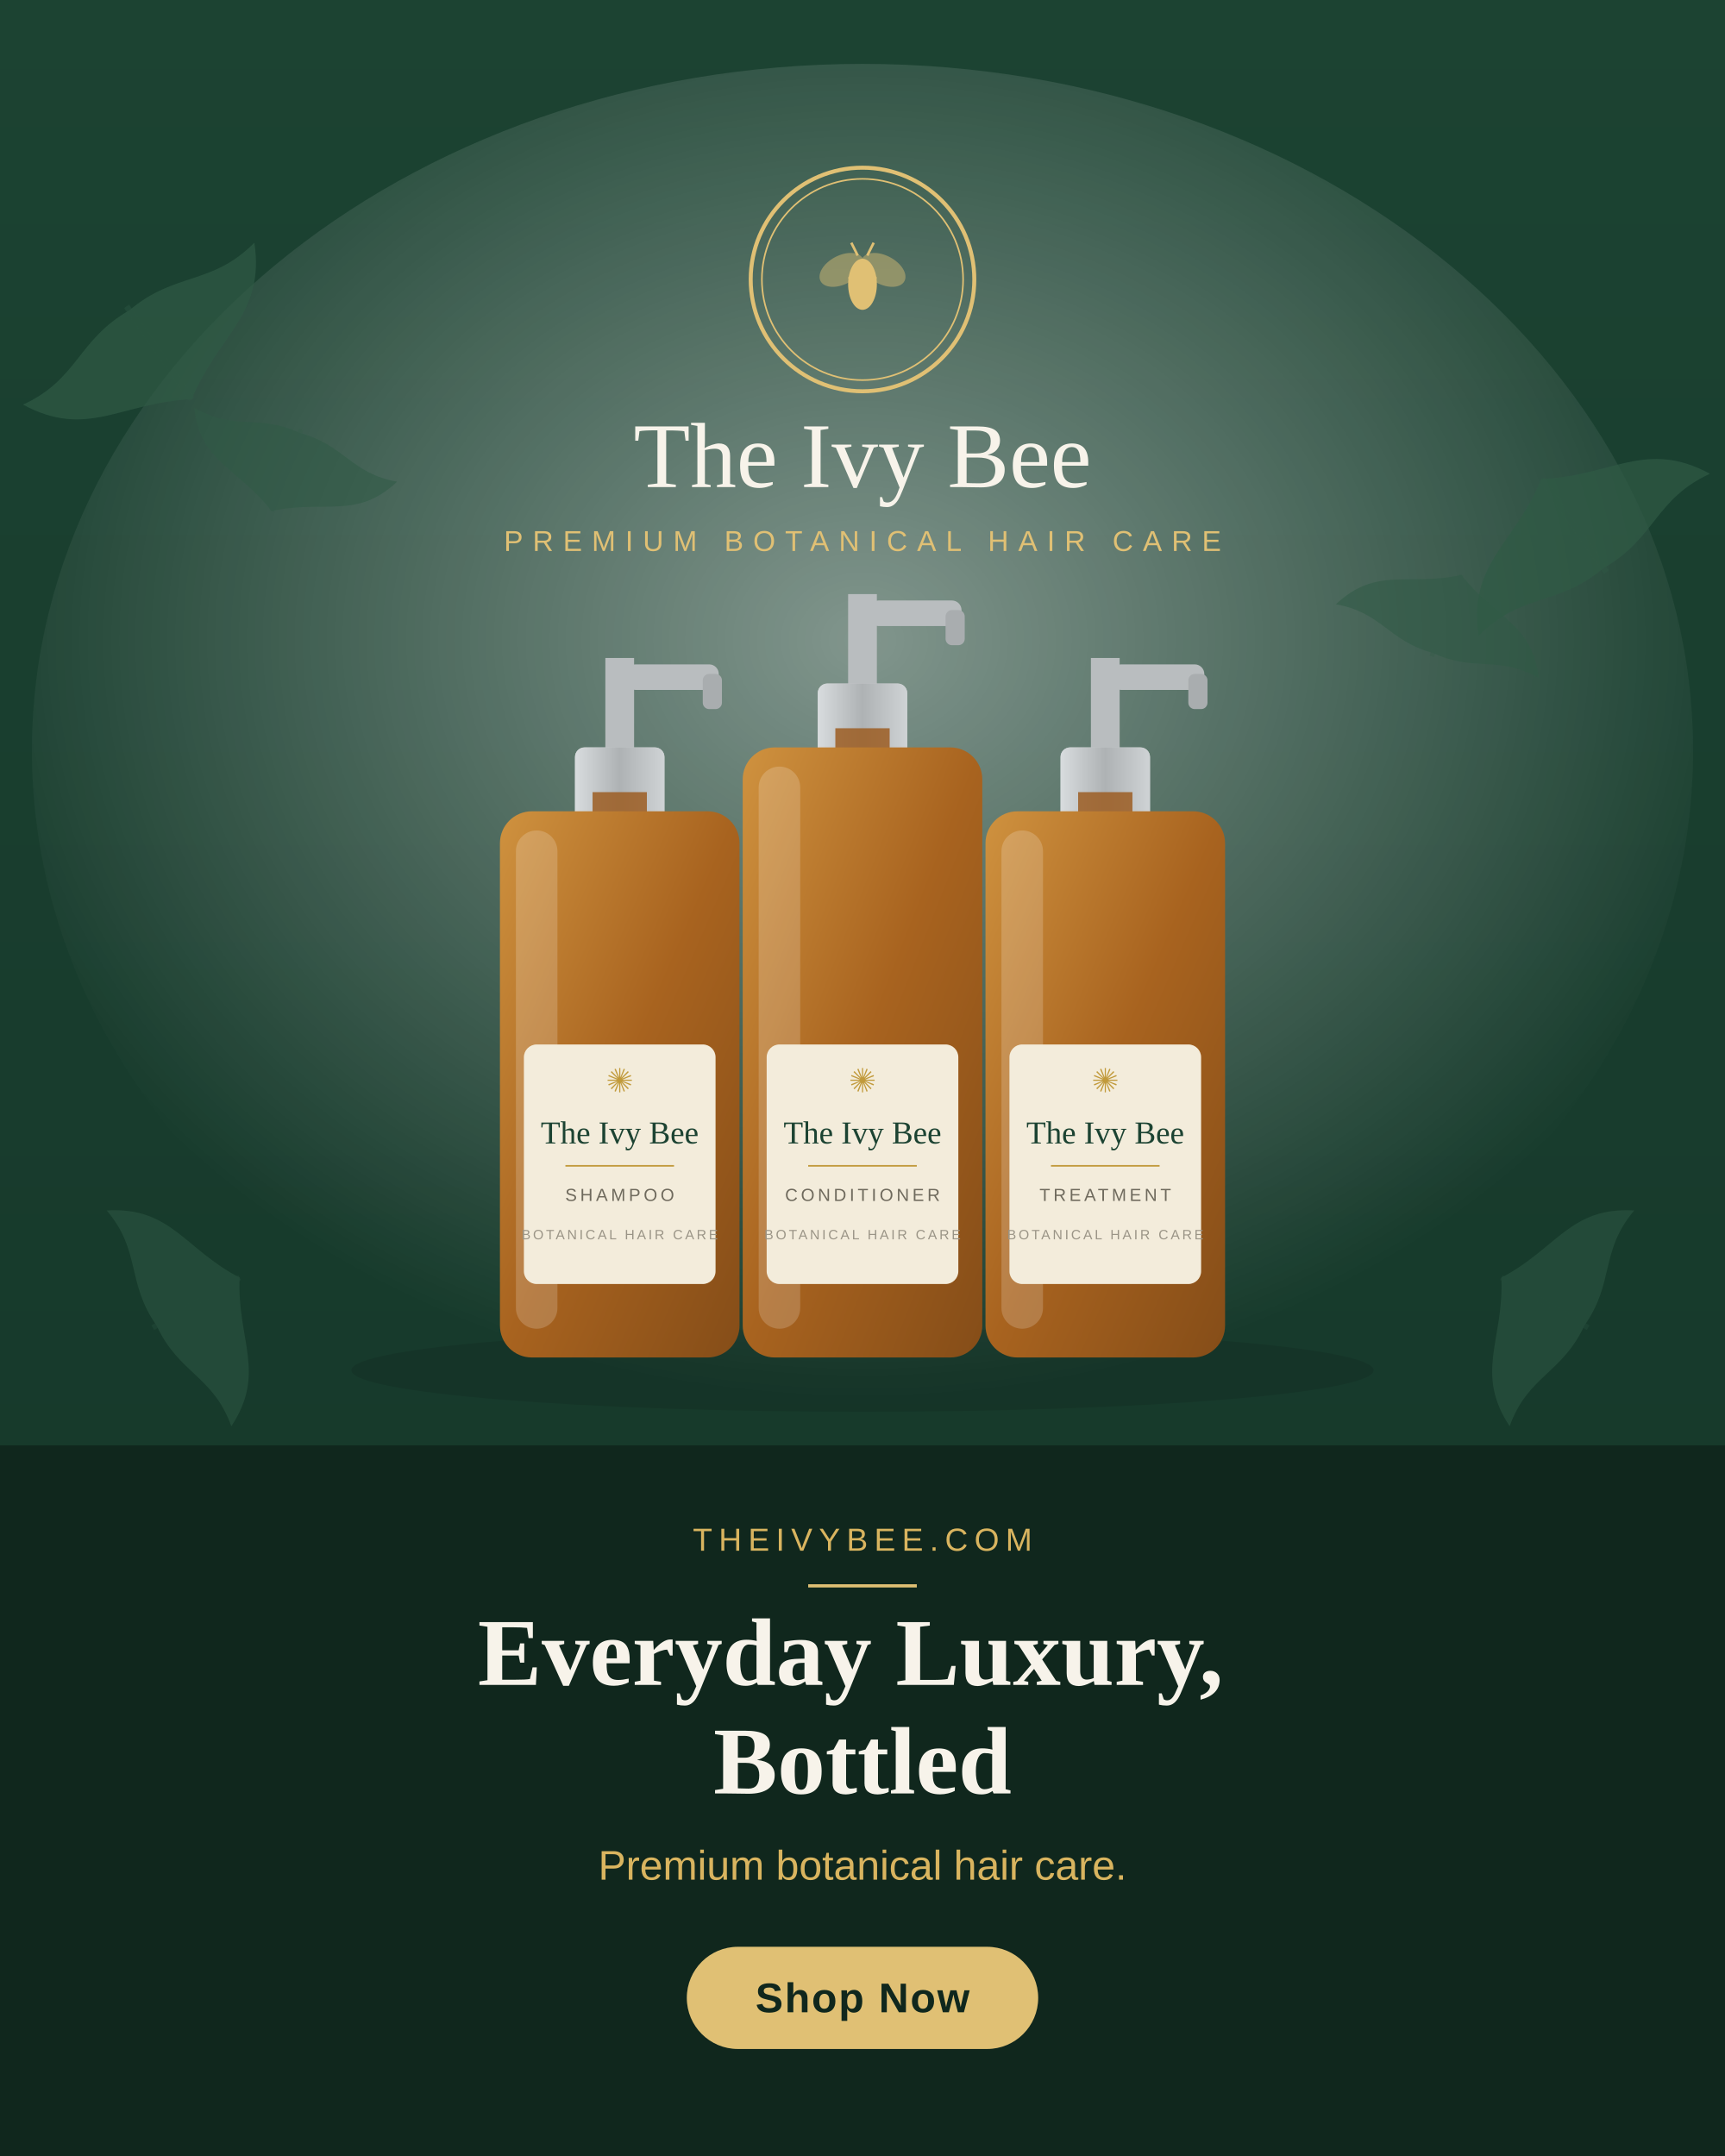
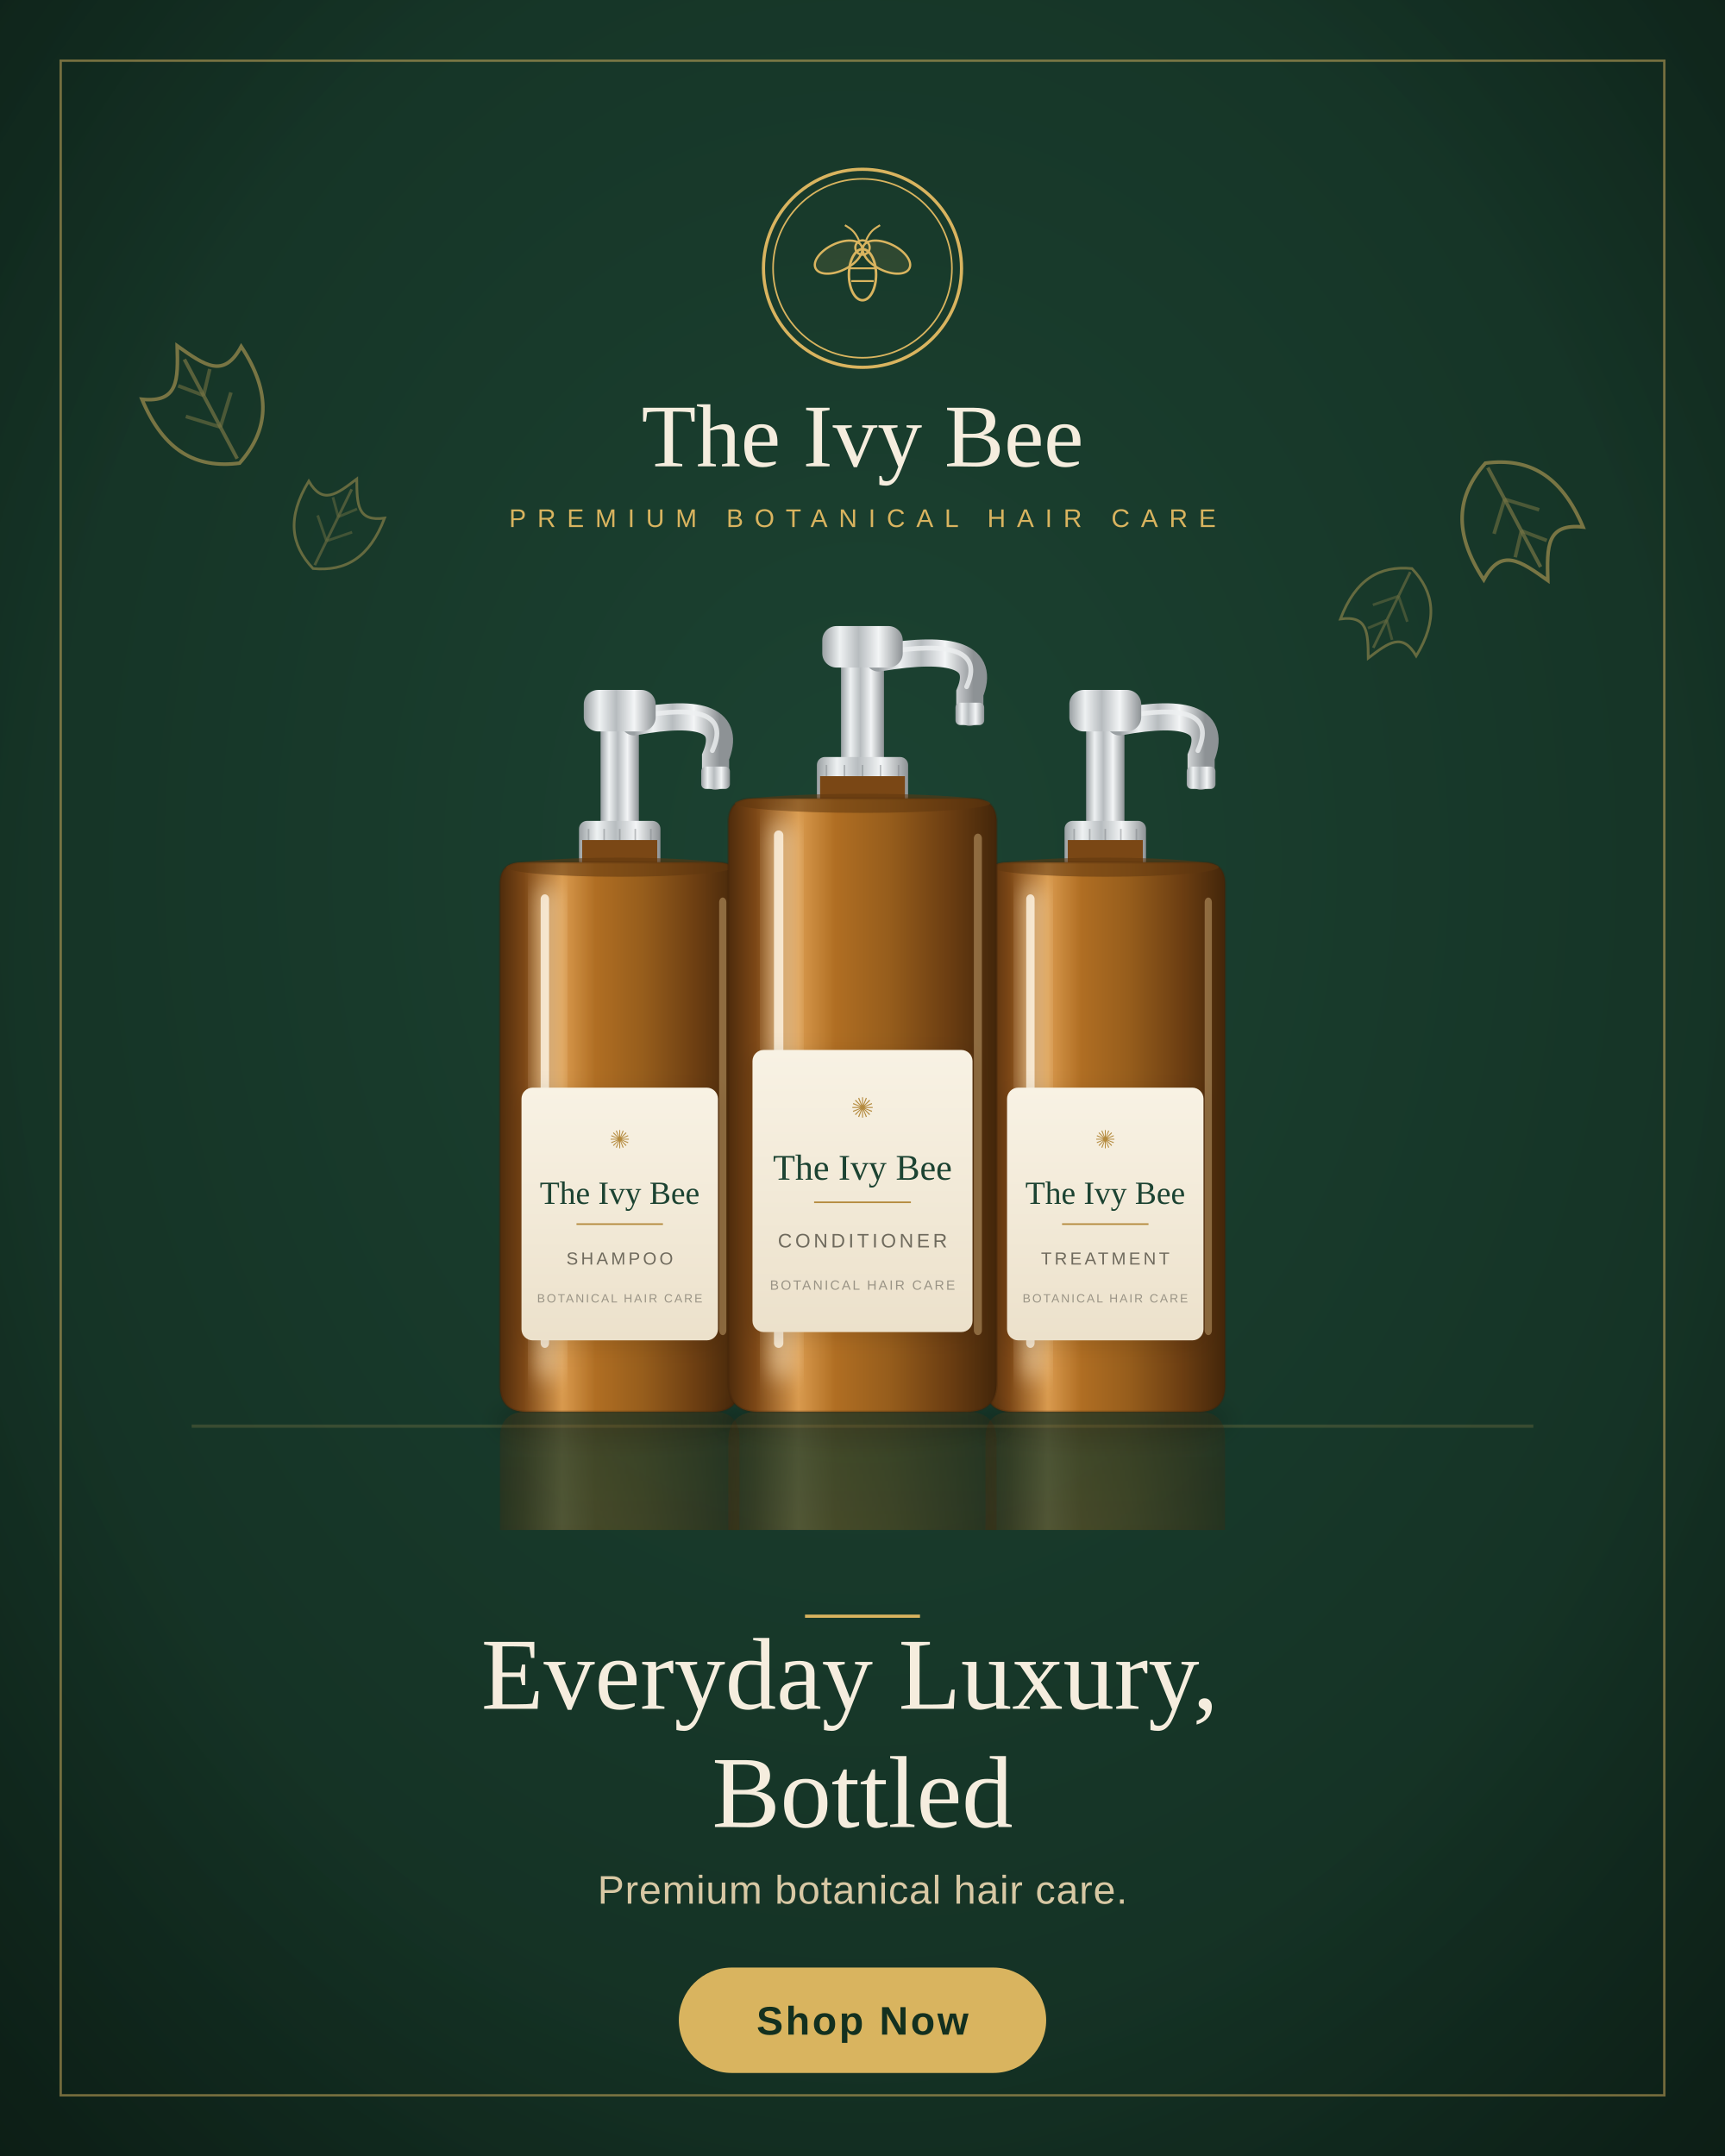
<svg xmlns="http://www.w3.org/2000/svg" viewBox="0 0 1080 1350" width="1080" height="1350" role="img" aria-label="Everyday Luxury, Bottled">
  <defs>
-     <linearGradient id="bgGrad" x1="0" y1="0" x2="0" y2="1">
+     <radialGradient id="bgGrad" cx="0.5" cy="0.40" r="0.75">
      <stop offset="0" stop-color="#1c4332" />
-       <stop offset="1" stop-color="#143528" />
+       <stop offset="1" stop-color="#122c20" />
+     </radialGradient>
+     <linearGradient id="amber" x1="0" y1="0" x2="1" y2="0">
+       <stop offset="0" stop-color="#4f2c0c" />
+       <stop offset="0.10" stop-color="#7c4716" />
+       <stop offset="0.26" stop-color="#d99a4e" />
+       <stop offset="0.40" stop-color="#b06e23" />
+       <stop offset="0.60" stop-color="#965d1c" />
+       <stop offset="0.82" stop-color="#6c3e12" />
+       <stop offset="1" stop-color="#43260a" />
    </linearGradient>
-     <linearGradient id="amber" x1="0" y1="0" x2="1" y2="1">
-       <stop offset="0" stop-color="#cf923f" />
-       <stop offset="0.5" stop-color="#a8631f" />
-       <stop offset="1" stop-color="#854d18" />
+     <linearGradient id="chrome" x1="0" y1="0" x2="1" y2="0">
+       <stop offset="0" stop-color="#9aa0a3" />
+       <stop offset="0.22" stop-color="#eef1f2" />
+       <stop offset="0.45" stop-color="#b7bcbf" />
+       <stop offset="0.70" stop-color="#f3f5f6" />
+       <stop offset="1" stop-color="#8d9295" />
    </linearGradient>
-     <linearGradient id="metal" x1="0" y1="0" x2="1" y2="0">
-       <stop offset="0" stop-color="#d8dcde" />
-       <stop offset="0.5" stop-color="#aeb2b4" />
-       <stop offset="1" stop-color="#cfd3d5" />
+     <linearGradient id="label" x1="0" y1="0" x2="0" y2="1">
+       <stop offset="0" stop-color="#f8f2e4" />
+       <stop offset="1" stop-color="#ece1cb" />
    </linearGradient>
-     <radialGradient id="glow" cx="0.5" cy="0.42" r="0.55">
-       <stop offset="0" stop-color="#ffffff" stop-opacity="0.45" />
-       <stop offset="1" stop-color="#ffffff" stop-opacity="0" />
+     <linearGradient id="reflFade" x1="0" y1="0" x2="0" y2="1">
+       <stop offset="0" stop-color="#ffffff" />
+       <stop offset="1" stop-color="#000000" />
+     </linearGradient>
+     <mask id="reflMask">
+       <rect x="0" y="810" width="1080" height="540" fill="url(#reflFade)" />
+     </mask>
+     <filter id="soft" x="-30%" y="-30%" width="160%" height="160%">
+       <feGaussianBlur stdDeviation="7" />
+     </filter>
+     <radialGradient id="vign" cx="0.5" cy="0.45" r="0.75">
+       <stop offset="0.65" stop-color="#000000" stop-opacity="0" />
+       <stop offset="1" stop-color="#000000" stop-opacity="0.32" />
    </radialGradient>
  </defs>
  <rect width="1080" height="1350" fill="url(#bgGrad)" />
-   <ellipse cx="540" cy="470" rx="520" ry="430" fill="url(#glow)" />
-   <g transform="translate(120 250) rotate(-35) scale(1.7)" opacity="0.7">
-     <path d="M0 0 C 22 -14 40 -10 52 -34 C 30 -30 22 -42 0 -40 C -22 -42 -30 -30 -52 -34 C -40 -10 -22 -14 0 0 Z" fill="#2f5a45" />
-     <path d="M0 0 L0 -38" stroke="#2f5a45" stroke-width="2" opacity="0.5" transform="scale(1.1)" />
+   <rect width="1080" height="1350" fill="url(#vign)" />
+   <rect x="38" y="38" width="1004" height="1274" fill="none" stroke="#d9b45f" stroke-width="1.5" opacity="0.5" />
+   <g transform="translate(150 290) rotate(-28) scale(1.6)" opacity="0.5" fill="none" stroke="#d9b45f" stroke-width="1.4">
+     <path d="M0 0 C 16 -6 24 -18 22 -40 C 10 -32 6 -40 0 -52 C -6 -40 -10 -32 -22 -40 C -24 -18 -16 -6 0 0 Z" />
+     <path d="M0 -2 L0 -46" opacity="0.7" />
+     <path d="M0 -16 L10 -26 M0 -16 L-10 -26 M0 -30 L7 -38 M0 -30 L-7 -38" opacity="0.55" />
  </g>
-   <g transform="translate(170 320) rotate(20) scale(1.3)" opacity="0.55">
-     <path d="M0 0 C 22 -14 40 -10 52 -34 C 30 -30 22 -42 0 -40 C -22 -42 -30 -30 -52 -34 C -40 -10 -22 -14 0 0 Z" fill="#2f5a45" />
-     <path d="M0 0 L0 -38" stroke="#2f5a45" stroke-width="2" opacity="0.5" transform="scale(1.1)" />
+   <g transform="translate(196 356) rotate(26) scale(1.2)" opacity="0.4" fill="none" stroke="#d9b45f" stroke-width="1.4">
+     <path d="M0 0 C 16 -6 24 -18 22 -40 C 10 -32 6 -40 0 -52 C -6 -40 -10 -32 -22 -40 C -24 -18 -16 -6 0 0 Z" />
+     <path d="M0 -2 L0 -46" opacity="0.7" />
+     <path d="M0 -16 L10 -26 M0 -16 L-10 -26 M0 -30 L7 -38 M0 -30 L-7 -38" opacity="0.55" />
  </g>
-   <g transform="translate(965 300) rotate(145) scale(1.7)" opacity="0.7">
-     <path d="M0 0 C 22 -14 40 -10 52 -34 C 30 -30 22 -42 0 -40 C -22 -42 -30 -30 -52 -34 C -40 -10 -22 -14 0 0 Z" fill="#2f5a45" />
-     <path d="M0 0 L0 -38" stroke="#2f5a45" stroke-width="2" opacity="0.5" transform="scale(1.1)" />
+   <g transform="translate(930 290) rotate(152) scale(1.6)" opacity="0.5" fill="none" stroke="#d9b45f" stroke-width="1.4">
+     <path d="M0 0 C 16 -6 24 -18 22 -40 C 10 -32 6 -40 0 -52 C -6 -40 -10 -32 -22 -40 C -24 -18 -16 -6 0 0 Z" />
+     <path d="M0 -2 L0 -46" opacity="0.7" />
+     <path d="M0 -16 L10 -26 M0 -16 L-10 -26 M0 -30 L7 -38 M0 -30 L-7 -38" opacity="0.55" />
  </g>
-   <g transform="translate(915 360) rotate(200) scale(1.3)" opacity="0.55">
-     <path d="M0 0 C 22 -14 40 -10 52 -34 C 30 -30 22 -42 0 -40 C -22 -42 -30 -30 -52 -34 C -40 -10 -22 -14 0 0 Z" fill="#2f5a45" />
-     <path d="M0 0 L0 -38" stroke="#2f5a45" stroke-width="2" opacity="0.5" transform="scale(1.1)" />
+   <g transform="translate(884 356) rotate(206) scale(1.2)" opacity="0.4" fill="none" stroke="#d9b45f" stroke-width="1.4">
+     <path d="M0 0 C 16 -6 24 -18 22 -40 C 10 -32 6 -40 0 -52 C -6 -40 -10 -32 -22 -40 C -24 -18 -16 -6 0 0 Z" />
+     <path d="M0 -2 L0 -46" opacity="0.7" />
+     <path d="M0 -16 L10 -26 M0 -16 L-10 -26 M0 -30 L7 -38 M0 -30 L-7 -38" opacity="0.55" />
  </g>
-   <g transform="translate(150 800) rotate(-120) scale(1.5)" opacity="0.5">
-     <path d="M0 0 C 22 -14 40 -10 52 -34 C 30 -30 22 -42 0 -40 C -22 -42 -30 -30 -52 -34 C -40 -10 -22 -14 0 0 Z" fill="#2f5a45" />
-     <path d="M0 0 L0 -38" stroke="#2f5a45" stroke-width="2" opacity="0.5" transform="scale(1.1)" />
+   <g fill="none" stroke="#d9b45f">
+     <circle cx="540" cy="168" r="62" stroke-width="2" />
+     <circle cx="540" cy="168" r="56" stroke-width="1" />
+     <g transform="translate(540 168)">
+       <ellipse cx="-15" cy="-7" rx="16" ry="8.5" stroke-width="1.4" fill="#d9b45f" fill-opacity="0.12" transform="rotate(-26 -15 -7)" />
+       <ellipse cx="15" cy="-7" rx="16" ry="8.5" stroke-width="1.4" fill="#d9b45f" fill-opacity="0.12" transform="rotate(26 15 -7)" />
+       <ellipse cx="0" cy="4" rx="8.5" ry="16" stroke-width="1.6" />
+       <circle cx="0" cy="-13" r="4.5" stroke-width="1.4" />
+       <line x1="-8" y1="0" x2="8" y2="0" stroke-width="1.2" />
+       <line x1="-7" y1="8" x2="7" y2="8" stroke-width="1.2" />
+       <path d="M-2 -17 C -5 -24 -8 -25 -11 -27" stroke-width="1.2" />
+       <path d="M2 -17 C 5 -24 8 -25 11 -27" stroke-width="1.2" />
+     </g>
  </g>
-   <g transform="translate(940 800) rotate(120) scale(1.5)" opacity="0.5">
-     <path d="M0 0 C 22 -14 40 -10 52 -34 C 30 -30 22 -42 0 -40 C -22 -42 -30 -30 -52 -34 C -40 -10 -22 -14 0 0 Z" fill="#2f5a45" />
-     <path d="M0 0 L0 -38" stroke="#2f5a45" stroke-width="2" opacity="0.5" transform="scale(1.1)" />
+   <text x="540" y="292" text-anchor="middle" font-family="Georgia, 'Times New Roman', serif" font-size="56" fill="#f5edde">The Ivy Bee</text>
+   <text x="540" y="330" text-anchor="middle" font-family="Arial, sans-serif" font-size="16" letter-spacing="7" fill="#d9b45f">PREMIUM BOTANICAL HAIR CARE</text>
+   <rect x="120" y="892" width="840" height="2" fill="#d9b45f" opacity="0.18" />
+   <g>
+     <ellipse cx="388" cy="890" rx="78.75" ry="14" fill="#000000" opacity="0.20" filter="url(#soft)" />
+     <g transform="translate(0 1768) scale(1 -1)" opacity="0.30" mask="url(#reflMask)">
+       <path d="M 313 553.5     Q 313 540 326.5 540     L 449.5 540     Q 463 540 463 553.5     L 463 867.5     Q 463 884 446.5 884     L 329.5 884     Q 313 884 313 867.5 Z" fill="url(#amber)" />
+     </g>
+     <g>
+       <rect x="376" y="444" width="24" height="74" fill="url(#chrome)" />
+       <path d="M 397 452 Q 462 440 448 474 L 448 486" fill="none" stroke="url(#chrome)" stroke-width="17" stroke-linecap="round" />
+       <path d="M 397 449 Q 461 437 446 470" fill="none" stroke="#eef0f1" stroke-width="3" stroke-linecap="round" opacity="0.8" />
+       <rect x="439" y="480" width="18" height="14" rx="3" fill="url(#chrome)" />
+       <rect x="365.5" y="432" width="45" height="26" rx="9" fill="url(#chrome)" />
+       <rect x="362.5" y="514" width="51" height="30" rx="5" fill="url(#chrome)" />
+       <line x1="368.5" y1="519" x2="368.5" y2="539" stroke="#7f8487" stroke-width="1" opacity="0.5" />
+       <line x1="378.25" y1="519" x2="378.25" y2="539" stroke="#7f8487" stroke-width="1" opacity="0.5" />
+       <line x1="388" y1="519" x2="388" y2="539" stroke="#7f8487" stroke-width="1" opacity="0.5" />
+       <line x1="397.75" y1="519" x2="397.75" y2="539" stroke="#7f8487" stroke-width="1" opacity="0.5" />
+       <line x1="407.5" y1="519" x2="407.5" y2="539" stroke="#7f8487" stroke-width="1" opacity="0.5" />
+     </g>
+     <rect x="364.5" y="526" width="47" height="20" fill="#7a4715" />
+     <path d="M 313 553.5     Q 313 540 326.5 540     L 449.5 540     Q 463 540 463 553.5     L 463 867.5     Q 463 884 446.5 884     L 329.5 884     Q 313 884 313 867.5 Z" fill="url(#amber)" />
+     <path d="M 313 553.5     Q 313 540 326.5 540     L 449.5 540     Q 463 540 463 553.5     L 463 867.5     Q 463 884 446.5 884     L 329.5 884     Q 313 884 313 867.5 Z" fill="none" stroke="#3f2208" stroke-opacity="0.25" stroke-width="1.5" />
+     <ellipse cx="388" cy="543" rx="71" ry="6" fill="#5e360f" opacity="0.55" />
+     <rect x="335.5" y="554" width="15" height="310" rx="7.5" fill="#ffe9c4" opacity="0.55" filter="url(#soft)" />
+     <rect x="338.5" y="560" width="5.25" height="284" rx="3" fill="#fff6e6" opacity="0.8" />
+     <rect x="450.25" y="562" width="4.5" height="274" rx="3" fill="#ffdca0" opacity="0.35" />
+     <rect x="326.5" y="684.04" width="123" height="158.24" rx="7" fill="#000000" opacity="0.12" filter="url(#soft)" />
+     <rect x="326.5" y="681.04" width="123" height="158.24" rx="7" fill="url(#label)" />
+     <text x="388" y="719.018" text-anchor="middle" font-family="Georgia, 'Times New Roman', serif" font-size="16.5" fill="#b48a3e">✺</text>
+     <text x="388" y="753.83" text-anchor="middle" font-family="Georgia, 'Times New Roman', serif" font-size="20.25" fill="#1c4332">The Ivy Bee</text>
+     <line x1="360.94" y1="766.49" x2="415.06" y2="766.49" stroke="#b48a3e" stroke-width="1" />
+     <text x="388" y="791.808" text-anchor="middle" font-family="Arial, sans-serif" font-size="10.95" letter-spacing="1.8" fill="#6f6a5d">SHAMPOO</text>
+     <text x="388" y="815.544" text-anchor="middle" font-family="Arial, sans-serif" font-size="7.5" letter-spacing="1.05" fill="#9a9486">BOTANICAL HAIR CARE</text>
  </g>
  <g>
-     <circle cx="540" cy="175" r="70" fill="none" stroke="#e0c074" stroke-width="2.5" />
-     <circle cx="540" cy="175" r="63" fill="none" stroke="#e0c074" stroke-width="1" />
-     <g transform="translate(540 175)">
-       <ellipse cx="-13" cy="-6" rx="15" ry="9" fill="#e0c074" opacity="0.45" transform="rotate(-28 -13 -6)" />
-       <ellipse cx="13" cy="-6" rx="15" ry="9" fill="#e0c074" opacity="0.45" transform="rotate(28 13 -6)" />
-       <ellipse cx="0" cy="3" rx="9" ry="16" fill="#e0c074" />
-       <line x1="-9" y1="-1" x2="9" y2="-1" stroke="#e0c074" stroke-width="1.4" opacity="0.6" />
-       <line x1="-8" y1="6" x2="8" y2="6" stroke="#e0c074" stroke-width="1.4" opacity="0.6" />
-       <line x1="-3" y1="-15" x2="-7" y2="-23" stroke="#e0c074" stroke-width="1.6" />
-       <line x1="3" y1="-15" x2="7" y2="-23" stroke="#e0c074" stroke-width="1.6" />
+     <ellipse cx="692" cy="890" rx="78.75" ry="14" fill="#000000" opacity="0.20" filter="url(#soft)" />
+     <g transform="translate(0 1768) scale(1 -1)" opacity="0.30" mask="url(#reflMask)">
+       <path d="M 617 553.5     Q 617 540 630.5 540     L 753.5 540     Q 767 540 767 553.5     L 767 867.5     Q 767 884 750.5 884     L 633.5 884     Q 617 884 617 867.5 Z" fill="url(#amber)" />
    </g>
-   </g>
-   <text x="540" y="305" text-anchor="middle" font-family="Georgia, 'Times New Roman', serif" font-size="58" fill="#f7f3ea">The Ivy Bee</text>
-   <text x="540" y="345" text-anchor="middle" font-family="Arial, sans-serif" font-size="18" letter-spacing="6" fill="#e0c074">PREMIUM BOTANICAL HAIR CARE</text>
-   <ellipse cx="540" cy="858" rx="320" ry="26" fill="#000000" opacity="0.10" />
-   <g>
-     <rect x="379" y="412" width="18" height="60" fill="#b9bdbf" />
-     <rect x="360" y="468" width="56" height="46" rx="6" fill="#c7cbcd" />
-     <rect x="360" y="468" width="56" height="46" rx="6" fill="url(#metal)" />
-     <rect x="392" y="416" width="58" height="16" rx="6" fill="#b9bdbf" />
-     <rect x="440" y="422" width="12" height="22" rx="4" fill="#a9adaf" />
-     <rect x="371" y="496" width="34" height="22" fill="#9c5d22" opacity="0.85" />
-     <rect x="313" y="508" width="150" height="342" rx="20" fill="url(#amber)" />
-     <rect x="323" y="520" width="26" height="312" rx="13" fill="#ffffff" opacity="0.18" />
-     <rect x="328" y="654" width="120" height="150" rx="8" fill="#f3ecdb" />
-     <text x="388" y="684" text-anchor="middle" font-family="Georgia, 'Times New Roman', serif" font-size="22" fill="#c19a3b">✺</text>
-     <text x="388" y="716" text-anchor="middle" font-family="Georgia, 'Times New Roman', serif" font-size="20" fill="#1c4332">The Ivy Bee</text>
-     <line x1="354" y1="730" x2="422" y2="730" stroke="#c19a3b" stroke-width="1" />
-     <text x="388" y="752" text-anchor="middle" font-family="Arial, sans-serif" font-size="11" letter-spacing="2" fill="#6f6a5d">SHAMPOO</text>
-     <text x="388" y="776" text-anchor="middle" font-family="Arial, sans-serif" font-size="8.5" letter-spacing="1.5" fill="#9a9486">BOTANICAL HAIR CARE</text>
+     <g>
+       <rect x="680" y="444" width="24" height="74" fill="url(#chrome)" />
+       <path d="M 701 452 Q 766 440 752 474 L 752 486" fill="none" stroke="url(#chrome)" stroke-width="17" stroke-linecap="round" />
+       <path d="M 701 449 Q 765 437 750 470" fill="none" stroke="#eef0f1" stroke-width="3" stroke-linecap="round" opacity="0.8" />
+       <rect x="743" y="480" width="18" height="14" rx="3" fill="url(#chrome)" />
+       <rect x="669.5" y="432" width="45" height="26" rx="9" fill="url(#chrome)" />
+       <rect x="666.5" y="514" width="51" height="30" rx="5" fill="url(#chrome)" />
+       <line x1="672.5" y1="519" x2="672.5" y2="539" stroke="#7f8487" stroke-width="1" opacity="0.5" />
+       <line x1="682.25" y1="519" x2="682.25" y2="539" stroke="#7f8487" stroke-width="1" opacity="0.5" />
+       <line x1="692" y1="519" x2="692" y2="539" stroke="#7f8487" stroke-width="1" opacity="0.5" />
+       <line x1="701.75" y1="519" x2="701.75" y2="539" stroke="#7f8487" stroke-width="1" opacity="0.5" />
+       <line x1="711.5" y1="519" x2="711.5" y2="539" stroke="#7f8487" stroke-width="1" opacity="0.5" />
+     </g>
+     <rect x="668.5" y="526" width="47" height="20" fill="#7a4715" />
+     <path d="M 617 553.5     Q 617 540 630.5 540     L 753.5 540     Q 767 540 767 553.5     L 767 867.5     Q 767 884 750.5 884     L 633.5 884     Q 617 884 617 867.5 Z" fill="url(#amber)" />
+     <path d="M 617 553.5     Q 617 540 630.5 540     L 753.5 540     Q 767 540 767 553.5     L 767 867.5     Q 767 884 750.5 884     L 633.5 884     Q 617 884 617 867.5 Z" fill="none" stroke="#3f2208" stroke-opacity="0.25" stroke-width="1.5" />
+     <ellipse cx="692" cy="543" rx="71" ry="6" fill="#5e360f" opacity="0.55" />
+     <rect x="639.5" y="554" width="15" height="310" rx="7.5" fill="#ffe9c4" opacity="0.55" filter="url(#soft)" />
+     <rect x="642.5" y="560" width="5.25" height="284" rx="3" fill="#fff6e6" opacity="0.8" />
+     <rect x="754.25" y="562" width="4.5" height="274" rx="3" fill="#ffdca0" opacity="0.35" />
+     <rect x="630.5" y="684.04" width="123" height="158.24" rx="7" fill="#000000" opacity="0.12" filter="url(#soft)" />
+     <rect x="630.5" y="681.04" width="123" height="158.24" rx="7" fill="url(#label)" />
+     <text x="692" y="719.018" text-anchor="middle" font-family="Georgia, 'Times New Roman', serif" font-size="16.5" fill="#b48a3e">✺</text>
+     <text x="692" y="753.83" text-anchor="middle" font-family="Georgia, 'Times New Roman', serif" font-size="20.25" fill="#1c4332">The Ivy Bee</text>
+     <line x1="664.94" y1="766.49" x2="719.06" y2="766.49" stroke="#b48a3e" stroke-width="1" />
+     <text x="692" y="791.808" text-anchor="middle" font-family="Arial, sans-serif" font-size="10.95" letter-spacing="1.8" fill="#6f6a5d">TREATMENT</text>
+     <text x="692" y="815.544" text-anchor="middle" font-family="Arial, sans-serif" font-size="7.5" letter-spacing="1.05" fill="#9a9486">BOTANICAL HAIR CARE</text>
  </g>
  <g>
-     <rect x="683" y="412" width="18" height="60" fill="#b9bdbf" />
-     <rect x="664" y="468" width="56" height="46" rx="6" fill="#c7cbcd" />
-     <rect x="664" y="468" width="56" height="46" rx="6" fill="url(#metal)" />
-     <rect x="696" y="416" width="58" height="16" rx="6" fill="#b9bdbf" />
-     <rect x="744" y="422" width="12" height="22" rx="4" fill="#a9adaf" />
-     <rect x="675" y="496" width="34" height="22" fill="#9c5d22" opacity="0.85" />
-     <rect x="617" y="508" width="150" height="342" rx="20" fill="url(#amber)" />
-     <rect x="627" y="520" width="26" height="312" rx="13" fill="#ffffff" opacity="0.18" />
-     <rect x="632" y="654" width="120" height="150" rx="8" fill="#f3ecdb" />
-     <text x="692" y="684" text-anchor="middle" font-family="Georgia, 'Times New Roman', serif" font-size="22" fill="#c19a3b">✺</text>
-     <text x="692" y="716" text-anchor="middle" font-family="Georgia, 'Times New Roman', serif" font-size="20" fill="#1c4332">The Ivy Bee</text>
-     <line x1="658" y1="730" x2="726" y2="730" stroke="#c19a3b" stroke-width="1" />
-     <text x="692" y="752" text-anchor="middle" font-family="Arial, sans-serif" font-size="11" letter-spacing="2" fill="#6f6a5d">TREATMENT</text>
-     <text x="692" y="776" text-anchor="middle" font-family="Arial, sans-serif" font-size="8.5" letter-spacing="1.5" fill="#9a9486">BOTANICAL HAIR CARE</text>
+     <ellipse cx="540" cy="890" rx="88.2" ry="14" fill="#000000" opacity="0.20" filter="url(#soft)" />
+     <g transform="translate(0 1768) scale(1 -1)" opacity="0.30" mask="url(#reflMask)">
+       <path d="M 456 515.12     Q 456 500 471.12 500     L 608.88 500     Q 624 500 624 515.12     L 624 865.52     Q 624 884 605.52 884     L 474.48 884     Q 456 884 456 865.52 Z" fill="url(#amber)" />
+     </g>
+     <g>
+       <rect x="526.56" y="404" width="26.88" height="74" fill="url(#chrome)" />
+       <path d="M 550.08 412 Q 621.2 400 607.2 434 L 607.2 446" fill="none" stroke="url(#chrome)" stroke-width="17" stroke-linecap="round" />
+       <path d="M 550.08 409 Q 620.2 397 605.2 430" fill="none" stroke="#eef0f1" stroke-width="3" stroke-linecap="round" opacity="0.8" />
+       <rect x="598.2" y="440" width="18" height="14" rx="3" fill="url(#chrome)" />
+       <rect x="514.8" y="392" width="50.4" height="26" rx="9" fill="url(#chrome)" />
+       <rect x="511.44" y="474" width="57.12" height="30" rx="5" fill="url(#chrome)" />
+       <line x1="517.44" y1="479" x2="517.44" y2="499" stroke="#7f8487" stroke-width="1" opacity="0.5" />
+       <line x1="528.72" y1="479" x2="528.72" y2="499" stroke="#7f8487" stroke-width="1" opacity="0.5" />
+       <line x1="540" y1="479" x2="540" y2="499" stroke="#7f8487" stroke-width="1" opacity="0.5" />
+       <line x1="551.28" y1="479" x2="551.28" y2="499" stroke="#7f8487" stroke-width="1" opacity="0.5" />
+       <line x1="562.56" y1="479" x2="562.56" y2="499" stroke="#7f8487" stroke-width="1" opacity="0.5" />
+     </g>
+     <rect x="513.44" y="486" width="53.12" height="20" fill="#7a4715" />
+     <path d="M 456 515.12     Q 456 500 471.12 500     L 608.88 500     Q 624 500 624 515.12     L 624 865.52     Q 624 884 605.52 884     L 474.48 884     Q 456 884 456 865.52 Z" fill="url(#amber)" />
+     <path d="M 456 515.12     Q 456 500 471.12 500     L 608.88 500     Q 624 500 624 515.12     L 624 865.52     Q 624 884 605.52 884     L 474.48 884     Q 456 884 456 865.52 Z" fill="none" stroke="#3f2208" stroke-opacity="0.25" stroke-width="1.5" />
+     <ellipse cx="540" cy="503" rx="80" ry="6" fill="#5e360f" opacity="0.55" />
+     <rect x="481.2" y="514" width="16.8" height="350" rx="8.4" fill="#ffe9c4" opacity="0.55" filter="url(#soft)" />
+     <rect x="484.56" y="520" width="5.88" height="324" rx="3" fill="#fff6e6" opacity="0.8" />
+     <rect x="609.72" y="522" width="5.04" height="314" rx="3" fill="#ffdca0" opacity="0.35" />
+     <rect x="471.12" y="660.44" width="137.76" height="176.64" rx="7" fill="#000000" opacity="0.12" filter="url(#soft)" />
+     <rect x="471.12" y="657.44" width="137.76" height="176.64" rx="7" fill="url(#label)" />
+     <text x="540" y="699.834" text-anchor="middle" font-family="Georgia, 'Times New Roman', serif" font-size="18.48" fill="#b48a3e">✺</text>
+     <text x="540" y="738.694" text-anchor="middle" font-family="Georgia, 'Times New Roman', serif" font-size="22.68" fill="#1c4332">The Ivy Bee</text>
+     <line x1="509.693" y1="752.826" x2="570.307" y2="752.826" stroke="#b48a3e" stroke-width="1" />
+     <text x="540" y="781.088" text-anchor="middle" font-family="Arial, sans-serif" font-size="12.264" letter-spacing="2.016" fill="#6f6a5d">CONDITIONER</text>
+     <text x="540" y="807.584" text-anchor="middle" font-family="Arial, sans-serif" font-size="8.4" letter-spacing="1.176" fill="#9a9486">BOTANICAL HAIR CARE</text>
  </g>
-   <g>
-     <rect x="531" y="372" width="18" height="60" fill="#b9bdbf" />
-     <rect x="512" y="428" width="56" height="46" rx="6" fill="#c7cbcd" />
-     <rect x="512" y="428" width="56" height="46" rx="6" fill="url(#metal)" />
-     <rect x="544" y="376" width="58" height="16" rx="6" fill="#b9bdbf" />
-     <rect x="592" y="382" width="12" height="22" rx="4" fill="#a9adaf" />
-     <rect x="523" y="456" width="34" height="22" fill="#9c5d22" opacity="0.85" />
-     <rect x="465" y="468" width="150" height="382" rx="20" fill="url(#amber)" />
-     <rect x="475" y="480" width="26" height="352" rx="13" fill="#ffffff" opacity="0.18" />
-     <rect x="480" y="654" width="120" height="150" rx="8" fill="#f3ecdb" />
-     <text x="540" y="684" text-anchor="middle" font-family="Georgia, 'Times New Roman', serif" font-size="22" fill="#c19a3b">✺</text>
-     <text x="540" y="716" text-anchor="middle" font-family="Georgia, 'Times New Roman', serif" font-size="20" fill="#1c4332">The Ivy Bee</text>
-     <line x1="506" y1="730" x2="574" y2="730" stroke="#c19a3b" stroke-width="1" />
-     <text x="540" y="752" text-anchor="middle" font-family="Arial, sans-serif" font-size="11" letter-spacing="2" fill="#6f6a5d">CONDITIONER</text>
-     <text x="540" y="776" text-anchor="middle" font-family="Arial, sans-serif" font-size="8.5" letter-spacing="1.5" fill="#9a9486">BOTANICAL HAIR CARE</text>
-   </g>
-   <rect x="0" y="905" width="1080" height="445" fill="#10271d" />
-   <text x="540" y="971" text-anchor="middle" font-family="Arial, sans-serif" font-size="20" letter-spacing="4" fill="#d9b45f">THEIVYBEE.COM</text>
-   <line x1="506" y1="993" x2="574" y2="993" stroke="#e0c074" stroke-width="2" />
-   <text x="540" y="1055" text-anchor="middle" font-family="Georgia, 'Times New Roman', serif" font-size="60" font-weight="bold" fill="#f7f3ea">
+   <line x1="504" y1="1012" x2="576" y2="1012" stroke="#d9b45f" stroke-width="2" />
+   <text x="540" y="1070" text-anchor="middle" font-family="Georgia, 'Times New Roman', serif" font-size="64" fill="#f5edde">
    <tspan x="540" dy="0">Everyday Luxury,</tspan>
-     <tspan x="540" dy="68">Bottled</tspan>
+     <tspan x="540" dy="74">Bottled</tspan>
  </text>
-   <text x="540" y="1177" text-anchor="middle" font-family="Arial, sans-serif" font-size="26" fill="#d9b45f">
+   <text x="540" y="1192" text-anchor="middle" font-family="Arial, sans-serif" font-size="25" letter-spacing="0.5" fill="#d8c8a4">
    <tspan x="540" dy="0">Premium botanical hair care.</tspan>
  </text>
  <g>
-     <rect x="430" y="1219" width="220" height="64" rx="32" fill="#e0c074" />
-     <text x="540" y="1260" text-anchor="middle" font-family="Arial, sans-serif" font-size="26" font-weight="bold" letter-spacing="1" fill="#10271d">Shop Now</text>
+     <rect x="425" y="1232" width="230" height="66" rx="33" fill="#d9b45f" />
+     <text x="540" y="1274" text-anchor="middle" font-family="Arial, sans-serif" font-size="25" font-weight="bold" letter-spacing="1.5" fill="#13301f">Shop Now</text>
  </g>
</svg>
